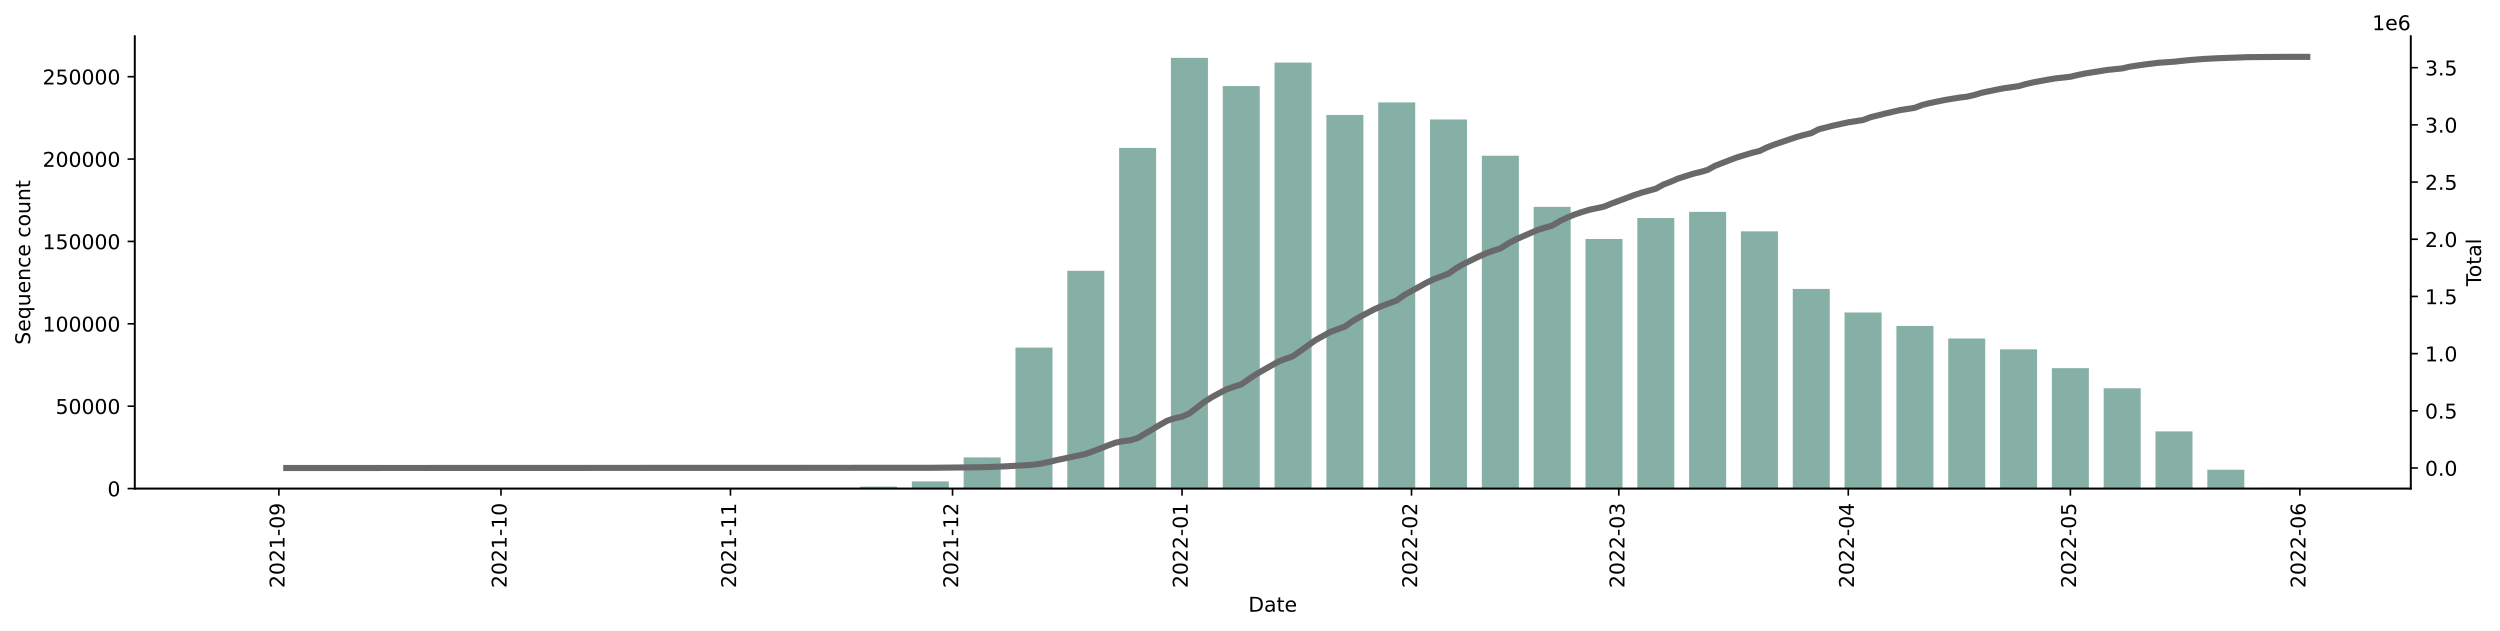
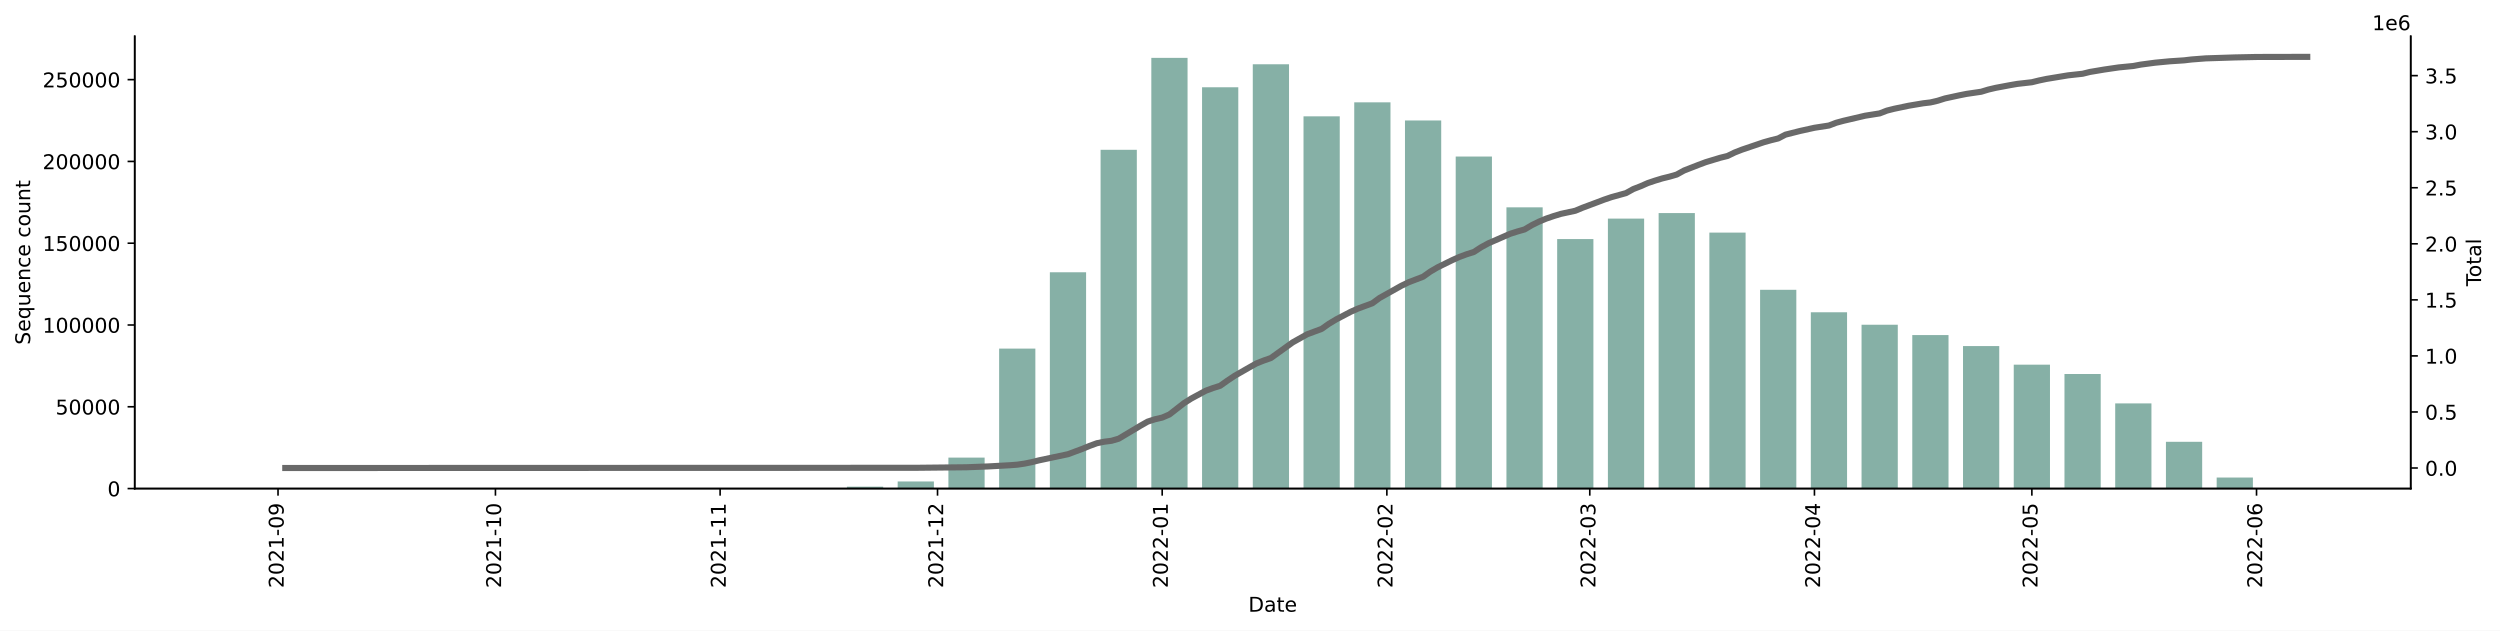
<svg xmlns="http://www.w3.org/2000/svg" xmlns:xlink="http://www.w3.org/1999/xlink" width="1225.834pt" height="309.219pt" viewBox="0 0 1225.834 309.219" version="1.1">
  <defs>
    <style type="text/css">*{stroke-linejoin: round; stroke-linecap: butt}</style>
  </defs>
  <g id="figure_1">
    <g id="patch_1">
      <path d="M 0 309.219  L 1225.834 309.219  L 1225.834 0  L 0 0  z " style="fill: #ffffff" />
    </g>
    <g id="axes_1">
      <g id="patch_2">
        <path d="M 66.053 239.558  L 1182.053 239.558  L 1182.053 17.798  L 66.053 17.798  z " style="fill: #ffffff" />
      </g>
      <g id="patch_3">
-         <path d="M 116.78 239.558  L 134.93 239.558  L 134.93 239.558  L 116.78 239.558  z " clip-path="url(#p7079b153dc)" style="fill: #86b0a6" />
+         <path d="M 116.78 239.558  L 134.548 239.558  L 134.548 239.558  L 116.78 239.558  z " clip-path="url(#p2ac6e74ba6)" style="fill: #86b0a6" />
      </g>
      <g id="patch_4">
-         <path d="M 142.189 239.558  L 160.339 239.558  L 160.339 239.555  L 142.189 239.555  z " clip-path="url(#p7079b153dc)" style="fill: #86b0a6" />
+         <path d="M 141.655 239.558  L 159.423 239.558  L 159.423 239.555  L 141.655 239.555  z " clip-path="url(#p2ac6e74ba6)" style="fill: #86b0a6" />
      </g>
      <g id="patch_5">
-         <path d="M 167.598 239.558  L 185.748 239.558  L 185.748 239.554  L 167.598 239.554  z " clip-path="url(#p7079b153dc)" style="fill: #86b0a6" />
+         <path d="M 166.53 239.558  L 184.298 239.558  L 184.298 239.554  L 166.53 239.554  z " clip-path="url(#p2ac6e74ba6)" style="fill: #86b0a6" />
      </g>
      <g id="patch_6">
-         <path d="M 193.007 239.558  L 211.157 239.558  L 211.157 239.557  L 193.007 239.557  z " clip-path="url(#p7079b153dc)" style="fill: #86b0a6" />
+         <path d="M 191.405 239.558  L 209.173 239.558  L 209.173 239.557  L 191.405 239.557  z " clip-path="url(#p2ac6e74ba6)" style="fill: #86b0a6" />
      </g>
      <g id="patch_7">
-         <path d="M 218.416 239.558  L 236.566 239.558  L 236.566 239.533  L 218.416 239.533  z " clip-path="url(#p7079b153dc)" style="fill: #86b0a6" />
+         <path d="M 216.28 239.558  L 234.048 239.558  L 234.048 239.534  L 216.28 239.534  z " clip-path="url(#p2ac6e74ba6)" style="fill: #86b0a6" />
      </g>
      <g id="patch_8">
-         <path d="M 243.825 239.558  L 261.975 239.558  L 261.975 239.551  L 243.825 239.551  z " clip-path="url(#p7079b153dc)" style="fill: #86b0a6" />
+         <path d="M 241.155 239.558  L 258.923 239.558  L 258.923 239.551  L 241.155 239.551  z " clip-path="url(#p2ac6e74ba6)" style="fill: #86b0a6" />
      </g>
      <g id="patch_9">
-         <path d="M 269.234 239.558  L 287.384 239.558  L 287.384 239.549  L 269.234 239.549  z " clip-path="url(#p7079b153dc)" style="fill: #86b0a6" />
+         <path d="M 266.031 239.558  L 283.798 239.558  L 283.798 239.548  L 266.031 239.548  z " clip-path="url(#p2ac6e74ba6)" style="fill: #86b0a6" />
      </g>
      <g id="patch_10">
-         <path d="M 294.643 239.558  L 312.793 239.558  L 312.793 239.551  L 294.643 239.551  z " clip-path="url(#p7079b153dc)" style="fill: #86b0a6" />
+         <path d="M 290.906 239.558  L 308.673 239.558  L 308.673 239.551  L 290.906 239.551  z " clip-path="url(#p2ac6e74ba6)" style="fill: #86b0a6" />
      </g>
      <g id="patch_11">
-         <path d="M 320.052 239.558  L 338.202 239.558  L 338.202 239.547  L 320.052 239.547  z " clip-path="url(#p7079b153dc)" style="fill: #86b0a6" />
+         <path d="M 315.781 239.558  L 333.548 239.558  L 333.548 239.547  L 315.781 239.547  z " clip-path="url(#p2ac6e74ba6)" style="fill: #86b0a6" />
      </g>
      <g id="patch_12">
-         <path d="M 345.461 239.558  L 363.611 239.558  L 363.611 239.548  L 345.461 239.548  z " clip-path="url(#p7079b153dc)" style="fill: #86b0a6" />
+         <path d="M 340.656 239.558  L 358.423 239.558  L 358.423 239.548  L 340.656 239.548  z " clip-path="url(#p2ac6e74ba6)" style="fill: #86b0a6" />
      </g>
      <g id="patch_13">
-         <path d="M 370.87 239.558  L 389.02 239.558  L 389.02 239.525  L 370.87 239.525  z " clip-path="url(#p7079b153dc)" style="fill: #86b0a6" />
+         <path d="M 365.531 239.558  L 383.298 239.558  L 383.298 239.525  L 365.531 239.525  z " clip-path="url(#p2ac6e74ba6)" style="fill: #86b0a6" />
      </g>
      <g id="patch_14">
-         <path d="M 396.28 239.558  L 414.429 239.558  L 414.429 239.331  L 396.28 239.331  z " clip-path="url(#p7079b153dc)" style="fill: #86b0a6" />
+         <path d="M 390.406 239.558  L 408.173 239.558  L 408.173 239.332  L 390.406 239.332  z " clip-path="url(#p2ac6e74ba6)" style="fill: #86b0a6" />
      </g>
      <g id="patch_15">
-         <path d="M 421.689 239.558  L 439.838 239.558  L 439.838 238.637  L 421.689 238.637  z " clip-path="url(#p7079b153dc)" style="fill: #86b0a6" />
+         <path d="M 415.281 239.558  L 433.049 239.558  L 433.049 238.642  L 415.281 238.642  z " clip-path="url(#p2ac6e74ba6)" style="fill: #86b0a6" />
      </g>
      <g id="patch_16">
-         <path d="M 447.098 239.558  L 465.247 239.558  L 465.247 236.04  L 447.098 236.04  z " clip-path="url(#p7079b153dc)" style="fill: #86b0a6" />
+         <path d="M 440.156 239.558  L 457.924 239.558  L 457.924 236.066  L 440.156 236.066  z " clip-path="url(#p2ac6e74ba6)" style="fill: #86b0a6" />
      </g>
      <g id="patch_17">
-         <path d="M 472.507 239.558  L 490.656 239.558  L 490.656 224.284  L 472.507 224.284  z " clip-path="url(#p7079b153dc)" style="fill: #86b0a6" />
+         <path d="M 465.031 239.558  L 482.799 239.558  L 482.799 224.392  L 465.031 224.392  z " clip-path="url(#p2ac6e74ba6)" style="fill: #86b0a6" />
      </g>
      <g id="patch_18">
-         <path d="M 497.916 239.558  L 516.065 239.558  L 516.065 170.456  L 497.916 170.456  z " clip-path="url(#p7079b153dc)" style="fill: #86b0a6" />
+         <path d="M 489.906 239.558  L 507.674 239.558  L 507.674 170.932  L 489.906 170.932  z " clip-path="url(#p2ac6e74ba6)" style="fill: #86b0a6" />
      </g>
      <g id="patch_19">
-         <path d="M 523.325 239.558  L 541.474 239.558  L 541.474 132.799  L 523.325 132.799  z " clip-path="url(#p7079b153dc)" style="fill: #86b0a6" />
+         <path d="M 514.781 239.558  L 532.549 239.558  L 532.549 133.512  L 514.781 133.512  z " clip-path="url(#p2ac6e74ba6)" style="fill: #86b0a6" />
      </g>
      <g id="patch_20">
-         <path d="M 548.734 239.558  L 566.883 239.558  L 566.883 72.549  L 548.734 72.549  z " clip-path="url(#p7079b153dc)" style="fill: #86b0a6" />
+         <path d="M 539.656 239.558  L 557.424 239.558  L 557.424 73.451  L 539.656 73.451  z " clip-path="url(#p2ac6e74ba6)" style="fill: #86b0a6" />
      </g>
      <g id="patch_21">
-         <path d="M 574.143 239.558  L 592.292 239.558  L 592.292 28.358  L 574.143 28.358  z " clip-path="url(#p7079b153dc)" style="fill: #86b0a6" />
+         <path d="M 564.531 239.558  L 582.299 239.558  L 582.299 28.358  L 564.531 28.358  z " clip-path="url(#p2ac6e74ba6)" style="fill: #86b0a6" />
      </g>
      <g id="patch_22">
-         <path d="M 599.552 239.558  L 617.701 239.558  L 617.701 42.185  L 599.552 42.185  z " clip-path="url(#p7079b153dc)" style="fill: #86b0a6" />
+         <path d="M 589.406 239.558  L 607.174 239.558  L 607.174 42.782  L 589.406 42.782  z " clip-path="url(#p2ac6e74ba6)" style="fill: #86b0a6" />
      </g>
      <g id="patch_23">
-         <path d="M 624.961 239.558  L 643.11 239.558  L 643.11 30.688  L 624.961 30.688  z " clip-path="url(#p7079b153dc)" style="fill: #86b0a6" />
+         <path d="M 614.281 239.558  L 632.049 239.558  L 632.049 31.517  L 614.281 31.517  z " clip-path="url(#p2ac6e74ba6)" style="fill: #86b0a6" />
      </g>
      <g id="patch_24">
-         <path d="M 650.37 239.558  L 668.519 239.558  L 668.519 56.351  L 650.37 56.351  z " clip-path="url(#p7079b153dc)" style="fill: #86b0a6" />
+         <path d="M 639.156 239.558  L 656.924 239.558  L 656.924 57.044  L 639.156 57.044  z " clip-path="url(#p2ac6e74ba6)" style="fill: #86b0a6" />
      </g>
      <g id="patch_25">
-         <path d="M 675.779 239.558  L 693.928 239.558  L 693.928 50.208  L 675.779 50.208  z " clip-path="url(#p7079b153dc)" style="fill: #86b0a6" />
+         <path d="M 664.031 239.558  L 681.799 239.558  L 681.799 50.18  L 664.031 50.18  z " clip-path="url(#p2ac6e74ba6)" style="fill: #86b0a6" />
      </g>
      <g id="patch_26">
-         <path d="M 701.188 239.558  L 719.337 239.558  L 719.337 58.582  L 701.188 58.582  z " clip-path="url(#p7079b153dc)" style="fill: #86b0a6" />
+         <path d="M 688.906 239.558  L 706.674 239.558  L 706.674 59.066  L 688.906 59.066  z " clip-path="url(#p2ac6e74ba6)" style="fill: #86b0a6" />
      </g>
      <g id="patch_27">
-         <path d="M 726.597 239.558  L 744.746 239.558  L 744.746 76.377  L 726.597 76.377  z " clip-path="url(#p7079b153dc)" style="fill: #86b0a6" />
+         <path d="M 713.781 239.558  L 731.549 239.558  L 731.549 76.745  L 713.781 76.745  z " clip-path="url(#p2ac6e74ba6)" style="fill: #86b0a6" />
      </g>
      <g id="patch_28">
-         <path d="M 752.006 239.558  L 770.155 239.558  L 770.155 101.431  L 752.006 101.431  z " clip-path="url(#p7079b153dc)" style="fill: #86b0a6" />
+         <path d="M 738.656 239.558  L 756.424 239.558  L 756.424 101.653  L 738.656 101.653  z " clip-path="url(#p2ac6e74ba6)" style="fill: #86b0a6" />
      </g>
      <g id="patch_29">
-         <path d="M 777.415 239.558  L 795.564 239.558  L 795.564 117.185  L 777.415 117.185  z " clip-path="url(#p7079b153dc)" style="fill: #86b0a6" />
+         <path d="M 763.531 239.558  L 781.299 239.558  L 781.299 117.228  L 763.531 117.228  z " clip-path="url(#p2ac6e74ba6)" style="fill: #86b0a6" />
      </g>
      <g id="patch_30">
-         <path d="M 802.824 239.558  L 820.973 239.558  L 820.973 106.886  L 802.824 106.886  z " clip-path="url(#p7079b153dc)" style="fill: #86b0a6" />
+         <path d="M 788.406 239.558  L 806.174 239.558  L 806.174 107.188  L 788.406 107.188  z " clip-path="url(#p2ac6e74ba6)" style="fill: #86b0a6" />
      </g>
      <g id="patch_31">
-         <path d="M 828.233 239.558  L 846.382 239.558  L 846.382 103.889  L 828.233 103.889  z " clip-path="url(#p7079b153dc)" style="fill: #86b0a6" />
+         <path d="M 813.281 239.558  L 831.049 239.558  L 831.049 104.474  L 813.281 104.474  z " clip-path="url(#p2ac6e74ba6)" style="fill: #86b0a6" />
      </g>
      <g id="patch_32">
-         <path d="M 853.642 239.558  L 871.791 239.558  L 871.791 113.429  L 853.642 113.429  z " clip-path="url(#p7079b153dc)" style="fill: #86b0a6" />
+         <path d="M 838.156 239.558  L 855.924 239.558  L 855.924 114.046  L 838.156 114.046  z " clip-path="url(#p2ac6e74ba6)" style="fill: #86b0a6" />
      </g>
      <g id="patch_33">
-         <path d="M 879.051 239.558  L 897.2 239.558  L 897.2 141.681  L 879.051 141.681  z " clip-path="url(#p7079b153dc)" style="fill: #86b0a6" />
+         <path d="M 863.031 239.558  L 880.799 239.558  L 880.799 142.09  L 863.031 142.09  z " clip-path="url(#p2ac6e74ba6)" style="fill: #86b0a6" />
      </g>
      <g id="patch_34">
-         <path d="M 904.46 239.558  L 922.609 239.558  L 922.609 153.207  L 904.46 153.207  z " clip-path="url(#p7079b153dc)" style="fill: #86b0a6" />
+         <path d="M 887.906 239.558  L 905.674 239.558  L 905.674 153.121  L 887.906 153.121  z " clip-path="url(#p2ac6e74ba6)" style="fill: #86b0a6" />
      </g>
      <g id="patch_35">
-         <path d="M 929.869 239.558  L 948.018 239.558  L 948.018 159.823  L 929.869 159.823  z " clip-path="url(#p7079b153dc)" style="fill: #86b0a6" />
+         <path d="M 912.781 239.558  L 930.549 239.558  L 930.549 159.229  L 912.781 159.229  z " clip-path="url(#p2ac6e74ba6)" style="fill: #86b0a6" />
      </g>
      <g id="patch_36">
-         <path d="M 955.278 239.558  L 973.427 239.558  L 973.427 165.971  L 955.278 165.971  z " clip-path="url(#p7079b153dc)" style="fill: #86b0a6" />
+         <path d="M 937.656 239.558  L 955.424 239.558  L 955.424 164.302  L 937.656 164.302  z " clip-path="url(#p2ac6e74ba6)" style="fill: #86b0a6" />
      </g>
      <g id="patch_37">
-         <path d="M 980.687 239.558  L 998.836 239.558  L 998.836 171.296  L 980.687 171.296  z " clip-path="url(#p7079b153dc)" style="fill: #86b0a6" />
+         <path d="M 962.531 239.558  L 980.299 239.558  L 980.299 169.698  L 962.531 169.698  z " clip-path="url(#p2ac6e74ba6)" style="fill: #86b0a6" />
      </g>
      <g id="patch_38">
-         <path d="M 1006.096 239.558  L 1024.245 239.558  L 1024.245 180.501  L 1006.096 180.501  z " clip-path="url(#p7079b153dc)" style="fill: #86b0a6" />
+         <path d="M 987.406 239.558  L 1005.174 239.558  L 1005.174 178.805  L 987.406 178.805  z " clip-path="url(#p2ac6e74ba6)" style="fill: #86b0a6" />
      </g>
      <g id="patch_39">
-         <path d="M 1031.505 239.558  L 1049.654 239.558  L 1049.654 190.383  L 1031.505 190.383  z " clip-path="url(#p7079b153dc)" style="fill: #86b0a6" />
+         <path d="M 1012.281 239.558  L 1030.049 239.558  L 1030.049 183.393  L 1012.281 183.393  z " clip-path="url(#p2ac6e74ba6)" style="fill: #86b0a6" />
      </g>
      <g id="patch_40">
-         <path d="M 1056.914 239.558  L 1075.063 239.558  L 1075.063 211.538  L 1056.914 211.538  z " clip-path="url(#p7079b153dc)" style="fill: #86b0a6" />
+         <path d="M 1037.156 239.558  L 1054.924 239.558  L 1054.924 197.792  L 1037.156 197.792  z " clip-path="url(#p2ac6e74ba6)" style="fill: #86b0a6" />
      </g>
      <g id="patch_41">
-         <path d="M 1082.323 239.558  L 1100.472 239.558  L 1100.472 230.316  L 1082.323 230.316  z " clip-path="url(#p7079b153dc)" style="fill: #86b0a6" />
+         <path d="M 1062.031 239.558  L 1079.799 239.558  L 1079.799 216.631  L 1062.031 216.631  z " clip-path="url(#p2ac6e74ba6)" style="fill: #86b0a6" />
      </g>
      <g id="patch_42">
-         <path d="M 1107.732 239.558  L 1125.881 239.558  L 1125.881 239.204  L 1107.732 239.204  z " clip-path="url(#p7079b153dc)" style="fill: #86b0a6" />
+         <path d="M 1086.906 239.558  L 1104.674 239.558  L 1104.674 234.14  L 1086.906 234.14  z " clip-path="url(#p2ac6e74ba6)" style="fill: #86b0a6" />
+       </g>
+       <g id="patch_43">
+         <path d="M 1111.781 239.558  L 1129.549 239.558  L 1129.549 239.467  L 1111.781 239.467  z " clip-path="url(#p2ac6e74ba6)" style="fill: #86b0a6" />
      </g>
      <g id="matplotlib.axis_1">
        <g id="xtick_1">
          <g id="line2d_1">
            <defs>
-               <path id="mc0d96ca558" d="M 0 0  L 0 3.5  " style="stroke: #000000; stroke-width: 0.8" />
+               <path id="m91b58d77e1" d="M 0 0  L 0 3.5  " style="stroke: #000000; stroke-width: 0.8" />
            </defs>
            <g>
-               <use xlink:href="#mc0d96ca558" x="136.745" y="239.558" style="stroke: #000000; stroke-width: 0.8" />
+               <use xlink:href="#m91b58d77e1" x="136.325" y="239.558" style="stroke: #000000; stroke-width: 0.8" />
            </g>
          </g>
          <g id="text_1">
-             <g transform="translate(139.504 288.3413)rotate(-90)scale(0.1 -0.1)">
+             <g transform="translate(139.0844 288.3413)rotate(-90)scale(0.1 -0.1)">
              <defs>
                <path id="DejaVuSans-32" d="M 1228 531  L 3431 531  L 3431 0  L 469 0  L 469 531  Q 828 903 1448 1529  Q 2069 2156 2228 2338  Q 2531 2678 2651 2914  Q 2772 3150 2772 3378  Q 2772 3750 2511 3984  Q 2250 4219 1831 4219  Q 1534 4219 1204 4116  Q 875 4013 500 3803  L 500 4441  Q 881 4594 1212 4672  Q 1544 4750 1819 4750  Q 2544 4750 2975 4387  Q 3406 4025 3406 3419  Q 3406 3131 3298 2873  Q 3191 2616 2906 2266  Q 2828 2175 2409 1742  Q 1991 1309 1228 531  z " transform="scale(0.015625)" />
                <path id="DejaVuSans-30" d="M 2034 4250  Q 1547 4250 1301 3770  Q 1056 3291 1056 2328  Q 1056 1369 1301 889  Q 1547 409 2034 409  Q 2525 409 2770 889  Q 3016 1369 3016 2328  Q 3016 3291 2770 3770  Q 2525 4250 2034 4250  z M 2034 4750  Q 2819 4750 3233 4129  Q 3647 3509 3647 2328  Q 3647 1150 3233 529  Q 2819 -91 2034 -91  Q 1250 -91 836 529  Q 422 1150 422 2328  Q 422 3509 836 4129  Q 1250 4750 2034 4750  z " transform="scale(0.015625)" />
                <path id="DejaVuSans-31" d="M 794 531  L 1825 531  L 1825 4091  L 703 3866  L 703 4441  L 1819 4666  L 2450 4666  L 2450 531  L 3481 531  L 3481 0  L 794 0  L 794 531  z " transform="scale(0.015625)" />
                <path id="DejaVuSans-2d" d="M 313 2009  L 1997 2009  L 1997 1497  L 313 1497  L 313 2009  z " transform="scale(0.015625)" />
                <path id="DejaVuSans-39" d="M 703 97  L 703 672  Q 941 559 1184 500  Q 1428 441 1663 441  Q 2288 441 2617 861  Q 2947 1281 2994 2138  Q 2813 1869 2534 1725  Q 2256 1581 1919 1581  Q 1219 1581 811 2004  Q 403 2428 403 3163  Q 403 3881 828 4315  Q 1253 4750 1959 4750  Q 2769 4750 3195 4129  Q 3622 3509 3622 2328  Q 3622 1225 3098 567  Q 2575 -91 1691 -91  Q 1453 -91 1209 -44  Q 966 3 703 97  z M 1959 2075  Q 2384 2075 2632 2365  Q 2881 2656 2881 3163  Q 2881 3666 2632 3958  Q 2384 4250 1959 4250  Q 1534 4250 1286 3958  Q 1038 3666 1038 3163  Q 1038 2656 1286 2365  Q 1534 2075 1959 2075  z " transform="scale(0.015625)" />
              </defs>
              <use xlink:href="#DejaVuSans-32" />
              <use xlink:href="#DejaVuSans-30" x="63.623" />
              <use xlink:href="#DejaVuSans-32" x="127.246" />
              <use xlink:href="#DejaVuSans-31" x="190.869" />
              <use xlink:href="#DejaVuSans-2d" x="254.492" />
              <use xlink:href="#DejaVuSans-30" x="290.576" />
              <use xlink:href="#DejaVuSans-39" x="354.199" />
            </g>
          </g>
        </g>
        <g id="xtick_2">
          <g id="line2d_2">
            <g>
-               <use xlink:href="#mc0d96ca558" x="245.64" y="239.558" style="stroke: #000000; stroke-width: 0.8" />
+               <use xlink:href="#m91b58d77e1" x="242.932" y="239.558" style="stroke: #000000; stroke-width: 0.8" />
            </g>
          </g>
          <g id="text_2">
-             <g transform="translate(248.3998 288.3413)rotate(-90)scale(0.1 -0.1)">
+             <g transform="translate(245.6917 288.3413)rotate(-90)scale(0.1 -0.1)">
              <use xlink:href="#DejaVuSans-32" />
              <use xlink:href="#DejaVuSans-30" x="63.623" />
              <use xlink:href="#DejaVuSans-32" x="127.246" />
              <use xlink:href="#DejaVuSans-31" x="190.869" />
              <use xlink:href="#DejaVuSans-2d" x="254.492" />
              <use xlink:href="#DejaVuSans-31" x="290.576" />
              <use xlink:href="#DejaVuSans-30" x="354.199" />
            </g>
          </g>
        </g>
        <g id="xtick_3">
          <g id="line2d_3">
            <g>
-               <use xlink:href="#mc0d96ca558" x="358.166" y="239.558" style="stroke: #000000; stroke-width: 0.8" />
+               <use xlink:href="#m91b58d77e1" x="353.093" y="239.558" style="stroke: #000000; stroke-width: 0.8" />
            </g>
          </g>
          <g id="text_3">
-             <g transform="translate(360.9254 288.3413)rotate(-90)scale(0.1 -0.1)">
+             <g transform="translate(355.8525 288.3413)rotate(-90)scale(0.1 -0.1)">
              <use xlink:href="#DejaVuSans-32" />
              <use xlink:href="#DejaVuSans-30" x="63.623" />
              <use xlink:href="#DejaVuSans-32" x="127.246" />
              <use xlink:href="#DejaVuSans-31" x="190.869" />
              <use xlink:href="#DejaVuSans-2d" x="254.492" />
              <use xlink:href="#DejaVuSans-31" x="290.576" />
              <use xlink:href="#DejaVuSans-31" x="354.199" />
            </g>
          </g>
        </g>
        <g id="xtick_4">
          <g id="line2d_4">
            <g>
-               <use xlink:href="#mc0d96ca558" x="467.062" y="239.558" style="stroke: #000000; stroke-width: 0.8" />
+               <use xlink:href="#m91b58d77e1" x="459.7" y="239.558" style="stroke: #000000; stroke-width: 0.8" />
            </g>
          </g>
          <g id="text_4">
-             <g transform="translate(469.8211 288.3413)rotate(-90)scale(0.1 -0.1)">
+             <g transform="translate(462.4597 288.3413)rotate(-90)scale(0.1 -0.1)">
              <use xlink:href="#DejaVuSans-32" />
              <use xlink:href="#DejaVuSans-30" x="63.623" />
              <use xlink:href="#DejaVuSans-32" x="127.246" />
              <use xlink:href="#DejaVuSans-31" x="190.869" />
              <use xlink:href="#DejaVuSans-2d" x="254.492" />
              <use xlink:href="#DejaVuSans-31" x="290.576" />
              <use xlink:href="#DejaVuSans-32" x="354.199" />
            </g>
          </g>
        </g>
        <g id="xtick_5">
          <g id="line2d_5">
            <g>
-               <use xlink:href="#mc0d96ca558" x="579.587" y="239.558" style="stroke: #000000; stroke-width: 0.8" />
+               <use xlink:href="#m91b58d77e1" x="569.861" y="239.558" style="stroke: #000000; stroke-width: 0.8" />
            </g>
          </g>
          <g id="text_5">
-             <g transform="translate(582.3467 288.3413)rotate(-90)scale(0.1 -0.1)">
+             <g transform="translate(572.6205 288.3413)rotate(-90)scale(0.1 -0.1)">
              <use xlink:href="#DejaVuSans-32" />
              <use xlink:href="#DejaVuSans-30" x="63.623" />
              <use xlink:href="#DejaVuSans-32" x="127.246" />
              <use xlink:href="#DejaVuSans-32" x="190.869" />
              <use xlink:href="#DejaVuSans-2d" x="254.492" />
              <use xlink:href="#DejaVuSans-30" x="290.576" />
              <use xlink:href="#DejaVuSans-31" x="354.199" />
            </g>
          </g>
        </g>
        <g id="xtick_6">
          <g id="line2d_6">
            <g>
-               <use xlink:href="#mc0d96ca558" x="692.113" y="239.558" style="stroke: #000000; stroke-width: 0.8" />
+               <use xlink:href="#m91b58d77e1" x="680.022" y="239.558" style="stroke: #000000; stroke-width: 0.8" />
            </g>
          </g>
          <g id="text_6">
-             <g transform="translate(694.8723 288.3413)rotate(-90)scale(0.1 -0.1)">
+             <g transform="translate(682.7813 288.3413)rotate(-90)scale(0.1 -0.1)">
              <use xlink:href="#DejaVuSans-32" />
              <use xlink:href="#DejaVuSans-30" x="63.623" />
              <use xlink:href="#DejaVuSans-32" x="127.246" />
              <use xlink:href="#DejaVuSans-32" x="190.869" />
              <use xlink:href="#DejaVuSans-2d" x="254.492" />
              <use xlink:href="#DejaVuSans-30" x="290.576" />
              <use xlink:href="#DejaVuSans-32" x="354.199" />
            </g>
          </g>
        </g>
        <g id="xtick_7">
          <g id="line2d_7">
            <g>
-               <use xlink:href="#mc0d96ca558" x="793.749" y="239.558" style="stroke: #000000; stroke-width: 0.8" />
+               <use xlink:href="#m91b58d77e1" x="779.522" y="239.558" style="stroke: #000000; stroke-width: 0.8" />
            </g>
          </g>
          <g id="text_7">
-             <g transform="translate(796.5084 288.3413)rotate(-90)scale(0.1 -0.1)">
+             <g transform="translate(782.2814 288.3413)rotate(-90)scale(0.1 -0.1)">
              <defs>
                <path id="DejaVuSans-33" d="M 2597 2516  Q 3050 2419 3304 2112  Q 3559 1806 3559 1356  Q 3559 666 3084 287  Q 2609 -91 1734 -91  Q 1441 -91 1130 -33  Q 819 25 488 141  L 488 750  Q 750 597 1062 519  Q 1375 441 1716 441  Q 2309 441 2620 675  Q 2931 909 2931 1356  Q 2931 1769 2642 2001  Q 2353 2234 1838 2234  L 1294 2234  L 1294 2753  L 1863 2753  Q 2328 2753 2575 2939  Q 2822 3125 2822 3475  Q 2822 3834 2567 4026  Q 2313 4219 1838 4219  Q 1578 4219 1281 4162  Q 984 4106 628 3988  L 628 4550  Q 988 4650 1302 4700  Q 1616 4750 1894 4750  Q 2613 4750 3031 4423  Q 3450 4097 3450 3541  Q 3450 3153 3228 2886  Q 3006 2619 2597 2516  z " transform="scale(0.015625)" />
              </defs>
              <use xlink:href="#DejaVuSans-32" />
              <use xlink:href="#DejaVuSans-30" x="63.623" />
              <use xlink:href="#DejaVuSans-32" x="127.246" />
              <use xlink:href="#DejaVuSans-32" x="190.869" />
              <use xlink:href="#DejaVuSans-2d" x="254.492" />
              <use xlink:href="#DejaVuSans-30" x="290.576" />
              <use xlink:href="#DejaVuSans-33" x="354.199" />
            </g>
          </g>
        </g>
        <g id="xtick_8">
          <g id="line2d_8">
            <g>
-               <use xlink:href="#mc0d96ca558" x="906.275" y="239.558" style="stroke: #000000; stroke-width: 0.8" />
+               <use xlink:href="#m91b58d77e1" x="889.683" y="239.558" style="stroke: #000000; stroke-width: 0.8" />
            </g>
          </g>
          <g id="text_8">
-             <g transform="translate(909.034 288.3413)rotate(-90)scale(0.1 -0.1)">
+             <g transform="translate(892.4422 288.3413)rotate(-90)scale(0.1 -0.1)">
              <defs>
                <path id="DejaVuSans-34" d="M 2419 4116  L 825 1625  L 2419 1625  L 2419 4116  z M 2253 4666  L 3047 4666  L 3047 1625  L 3713 1625  L 3713 1100  L 3047 1100  L 3047 0  L 2419 0  L 2419 1100  L 313 1100  L 313 1709  L 2253 4666  z " transform="scale(0.015625)" />
              </defs>
              <use xlink:href="#DejaVuSans-32" />
              <use xlink:href="#DejaVuSans-30" x="63.623" />
              <use xlink:href="#DejaVuSans-32" x="127.246" />
              <use xlink:href="#DejaVuSans-32" x="190.869" />
              <use xlink:href="#DejaVuSans-2d" x="254.492" />
              <use xlink:href="#DejaVuSans-30" x="290.576" />
              <use xlink:href="#DejaVuSans-34" x="354.199" />
            </g>
          </g>
        </g>
        <g id="xtick_9">
          <g id="line2d_9">
            <g>
-               <use xlink:href="#mc0d96ca558" x="1015.17" y="239.558" style="stroke: #000000; stroke-width: 0.8" />
+               <use xlink:href="#m91b58d77e1" x="996.29" y="239.558" style="stroke: #000000; stroke-width: 0.8" />
            </g>
          </g>
          <g id="text_9">
-             <g transform="translate(1017.93 288.3413)rotate(-90)scale(0.1 -0.1)">
+             <g transform="translate(999.0494 288.3413)rotate(-90)scale(0.1 -0.1)">
              <defs>
                <path id="DejaVuSans-35" d="M 691 4666  L 3169 4666  L 3169 4134  L 1269 4134  L 1269 2991  Q 1406 3038 1543 3061  Q 1681 3084 1819 3084  Q 2600 3084 3056 2656  Q 3513 2228 3513 1497  Q 3513 744 3044 326  Q 2575 -91 1722 -91  Q 1428 -91 1123 -41  Q 819 9 494 109  L 494 744  Q 775 591 1075 516  Q 1375 441 1709 441  Q 2250 441 2565 725  Q 2881 1009 2881 1497  Q 2881 1984 2565 2268  Q 2250 2553 1709 2553  Q 1456 2553 1204 2497  Q 953 2441 691 2322  L 691 4666  z " transform="scale(0.015625)" />
              </defs>
              <use xlink:href="#DejaVuSans-32" />
              <use xlink:href="#DejaVuSans-30" x="63.623" />
              <use xlink:href="#DejaVuSans-32" x="127.246" />
              <use xlink:href="#DejaVuSans-32" x="190.869" />
              <use xlink:href="#DejaVuSans-2d" x="254.492" />
              <use xlink:href="#DejaVuSans-30" x="290.576" />
              <use xlink:href="#DejaVuSans-35" x="354.199" />
            </g>
          </g>
        </g>
        <g id="xtick_10">
          <g id="line2d_10">
            <g>
-               <use xlink:href="#mc0d96ca558" x="1127.696" y="239.558" style="stroke: #000000; stroke-width: 0.8" />
+               <use xlink:href="#m91b58d77e1" x="1106.451" y="239.558" style="stroke: #000000; stroke-width: 0.8" />
            </g>
          </g>
          <g id="text_10">
-             <g transform="translate(1130.455 288.3413)rotate(-90)scale(0.1 -0.1)">
+             <g transform="translate(1109.21 288.3413)rotate(-90)scale(0.1 -0.1)">
              <defs>
                <path id="DejaVuSans-36" d="M 2113 2584  Q 1688 2584 1439 2293  Q 1191 2003 1191 1497  Q 1191 994 1439 701  Q 1688 409 2113 409  Q 2538 409 2786 701  Q 3034 994 3034 1497  Q 3034 2003 2786 2293  Q 2538 2584 2113 2584  z M 3366 4563  L 3366 3988  Q 3128 4100 2886 4159  Q 2644 4219 2406 4219  Q 1781 4219 1451 3797  Q 1122 3375 1075 2522  Q 1259 2794 1537 2939  Q 1816 3084 2150 3084  Q 2853 3084 3261 2657  Q 3669 2231 3669 1497  Q 3669 778 3244 343  Q 2819 -91 2113 -91  Q 1303 -91 875 529  Q 447 1150 447 2328  Q 447 3434 972 4092  Q 1497 4750 2381 4750  Q 2619 4750 2861 4703  Q 3103 4656 3366 4563  z " transform="scale(0.015625)" />
              </defs>
              <use xlink:href="#DejaVuSans-32" />
              <use xlink:href="#DejaVuSans-30" x="63.623" />
              <use xlink:href="#DejaVuSans-32" x="127.246" />
              <use xlink:href="#DejaVuSans-32" x="190.869" />
              <use xlink:href="#DejaVuSans-2d" x="254.492" />
              <use xlink:href="#DejaVuSans-30" x="290.576" />
              <use xlink:href="#DejaVuSans-36" x="354.199" />
            </g>
          </g>
        </g>
        <g id="text_11">
          <g transform="translate(612.1023 299.9397)scale(0.1 -0.1)">
            <defs>
              <path id="DejaVuSans-44" d="M 1259 4147  L 1259 519  L 2022 519  Q 2988 519 3436 956  Q 3884 1394 3884 2338  Q 3884 3275 3436 3711  Q 2988 4147 2022 4147  L 1259 4147  z M 628 4666  L 1925 4666  Q 3281 4666 3915 4102  Q 4550 3538 4550 2338  Q 4550 1131 3912 565  Q 3275 0 1925 0  L 628 0  L 628 4666  z " transform="scale(0.015625)" />
              <path id="DejaVuSans-61" d="M 2194 1759  Q 1497 1759 1228 1600  Q 959 1441 959 1056  Q 959 750 1161 570  Q 1363 391 1709 391  Q 2188 391 2477 730  Q 2766 1069 2766 1631  L 2766 1759  L 2194 1759  z M 3341 1997  L 3341 0  L 2766 0  L 2766 531  Q 2569 213 2275 61  Q 1981 -91 1556 -91  Q 1019 -91 701 211  Q 384 513 384 1019  Q 384 1609 779 1909  Q 1175 2209 1959 2209  L 2766 2209  L 2766 2266  Q 2766 2663 2505 2880  Q 2244 3097 1772 3097  Q 1472 3097 1187 3025  Q 903 2953 641 2809  L 641 3341  Q 956 3463 1253 3523  Q 1550 3584 1831 3584  Q 2591 3584 2966 3190  Q 3341 2797 3341 1997  z " transform="scale(0.015625)" />
              <path id="DejaVuSans-74" d="M 1172 4494  L 1172 3500  L 2356 3500  L 2356 3053  L 1172 3053  L 1172 1153  Q 1172 725 1289 603  Q 1406 481 1766 481  L 2356 481  L 2356 0  L 1766 0  Q 1100 0 847 248  Q 594 497 594 1153  L 594 3053  L 172 3053  L 172 3500  L 594 3500  L 594 4494  L 1172 4494  z " transform="scale(0.015625)" />
              <path id="DejaVuSans-65" d="M 3597 1894  L 3597 1613  L 953 1613  Q 991 1019 1311 708  Q 1631 397 2203 397  Q 2534 397 2845 478  Q 3156 559 3463 722  L 3463 178  Q 3153 47 2828 -22  Q 2503 -91 2169 -91  Q 1331 -91 842 396  Q 353 884 353 1716  Q 353 2575 817 3079  Q 1281 3584 2069 3584  Q 2775 3584 3186 3129  Q 3597 2675 3597 1894  z M 3022 2063  Q 3016 2534 2758 2815  Q 2500 3097 2075 3097  Q 1594 3097 1305 2825  Q 1016 2553 972 2059  L 3022 2063  z " transform="scale(0.015625)" />
            </defs>
            <use xlink:href="#DejaVuSans-44" />
            <use xlink:href="#DejaVuSans-61" x="77.002" />
            <use xlink:href="#DejaVuSans-74" x="138.281" />
            <use xlink:href="#DejaVuSans-65" x="177.49" />
          </g>
        </g>
      </g>
      <g id="matplotlib.axis_2">
        <g id="ytick_1">
          <g id="line2d_11">
            <defs>
-               <path id="m6375c5af0a" d="M 0 0  L -3.5 0  " style="stroke: #000000; stroke-width: 0.8" />
+               <path id="m826748b9c7" d="M 0 0  L -3.5 0  " style="stroke: #000000; stroke-width: 0.8" />
            </defs>
            <g>
-               <use xlink:href="#m6375c5af0a" x="66.053" y="239.558" style="stroke: #000000; stroke-width: 0.8" />
+               <use xlink:href="#m826748b9c7" x="66.053" y="239.558" style="stroke: #000000; stroke-width: 0.8" />
            </g>
          </g>
          <g id="text_12">
            <g transform="translate(52.69062 243.3577)scale(0.1 -0.1)">
              <use xlink:href="#DejaVuSans-30" />
            </g>
          </g>
        </g>
        <g id="ytick_2">
          <g id="line2d_12">
            <g>
-               <use xlink:href="#m6375c5af0a" x="66.053" y="199.168" style="stroke: #000000; stroke-width: 0.8" />
+               <use xlink:href="#m826748b9c7" x="66.053" y="199.456" style="stroke: #000000; stroke-width: 0.8" />
            </g>
          </g>
          <g id="text_13">
-             <g transform="translate(27.24063 202.9674)scale(0.1 -0.1)">
+             <g transform="translate(27.24063 203.2553)scale(0.1 -0.1)">
              <use xlink:href="#DejaVuSans-35" />
              <use xlink:href="#DejaVuSans-30" x="63.623" />
              <use xlink:href="#DejaVuSans-30" x="127.246" />
              <use xlink:href="#DejaVuSans-30" x="190.869" />
              <use xlink:href="#DejaVuSans-30" x="254.492" />
            </g>
          </g>
        </g>
        <g id="ytick_3">
          <g id="line2d_13">
            <g>
-               <use xlink:href="#m6375c5af0a" x="66.053" y="158.778" style="stroke: #000000; stroke-width: 0.8" />
+               <use xlink:href="#m826748b9c7" x="66.053" y="159.354" style="stroke: #000000; stroke-width: 0.8" />
            </g>
          </g>
          <g id="text_14">
-             <g transform="translate(20.87813 162.5771)scale(0.1 -0.1)">
+             <g transform="translate(20.87813 163.1529)scale(0.1 -0.1)">
              <use xlink:href="#DejaVuSans-31" />
              <use xlink:href="#DejaVuSans-30" x="63.623" />
              <use xlink:href="#DejaVuSans-30" x="127.246" />
              <use xlink:href="#DejaVuSans-30" x="190.869" />
              <use xlink:href="#DejaVuSans-30" x="254.492" />
              <use xlink:href="#DejaVuSans-30" x="318.115" />
            </g>
          </g>
        </g>
        <g id="ytick_4">
          <g id="line2d_14">
            <g>
-               <use xlink:href="#m6375c5af0a" x="66.053" y="118.388" style="stroke: #000000; stroke-width: 0.8" />
+               <use xlink:href="#m826748b9c7" x="66.053" y="119.251" style="stroke: #000000; stroke-width: 0.8" />
            </g>
          </g>
          <g id="text_15">
-             <g transform="translate(20.87813 122.1868)scale(0.1 -0.1)">
+             <g transform="translate(20.87813 123.0505)scale(0.1 -0.1)">
              <use xlink:href="#DejaVuSans-31" />
              <use xlink:href="#DejaVuSans-35" x="63.623" />
              <use xlink:href="#DejaVuSans-30" x="127.246" />
              <use xlink:href="#DejaVuSans-30" x="190.869" />
              <use xlink:href="#DejaVuSans-30" x="254.492" />
              <use xlink:href="#DejaVuSans-30" x="318.115" />
            </g>
          </g>
        </g>
        <g id="ytick_5">
          <g id="line2d_15">
            <g>
-               <use xlink:href="#m6375c5af0a" x="66.053" y="77.997" style="stroke: #000000; stroke-width: 0.8" />
+               <use xlink:href="#m826748b9c7" x="66.053" y="79.149" style="stroke: #000000; stroke-width: 0.8" />
            </g>
          </g>
          <g id="text_16">
-             <g transform="translate(20.87813 81.79651)scale(0.1 -0.1)">
+             <g transform="translate(20.87813 82.94813)scale(0.1 -0.1)">
              <use xlink:href="#DejaVuSans-32" />
              <use xlink:href="#DejaVuSans-30" x="63.623" />
              <use xlink:href="#DejaVuSans-30" x="127.246" />
              <use xlink:href="#DejaVuSans-30" x="190.869" />
              <use xlink:href="#DejaVuSans-30" x="254.492" />
              <use xlink:href="#DejaVuSans-30" x="318.115" />
            </g>
          </g>
        </g>
        <g id="ytick_6">
          <g id="line2d_16">
            <g>
-               <use xlink:href="#m6375c5af0a" x="66.053" y="37.607" style="stroke: #000000; stroke-width: 0.8" />
+               <use xlink:href="#m826748b9c7" x="66.053" y="39.047" style="stroke: #000000; stroke-width: 0.8" />
            </g>
          </g>
          <g id="text_17">
-             <g transform="translate(20.87813 41.40622)scale(0.1 -0.1)">
+             <g transform="translate(20.87813 42.84574)scale(0.1 -0.1)">
              <use xlink:href="#DejaVuSans-32" />
              <use xlink:href="#DejaVuSans-35" x="63.623" />
              <use xlink:href="#DejaVuSans-30" x="127.246" />
              <use xlink:href="#DejaVuSans-30" x="190.869" />
              <use xlink:href="#DejaVuSans-30" x="254.492" />
              <use xlink:href="#DejaVuSans-30" x="318.115" />
            </g>
          </g>
        </g>
        <g id="text_18">
          <g transform="translate(14.79844 169.0386)rotate(-90)scale(0.1 -0.1)">
            <defs>
              <path id="DejaVuSans-53" d="M 3425 4513  L 3425 3897  Q 3066 4069 2747 4153  Q 2428 4238 2131 4238  Q 1616 4238 1336 4038  Q 1056 3838 1056 3469  Q 1056 3159 1242 3001  Q 1428 2844 1947 2747  L 2328 2669  Q 3034 2534 3370 2195  Q 3706 1856 3706 1288  Q 3706 609 3251 259  Q 2797 -91 1919 -91  Q 1588 -91 1214 -16  Q 841 59 441 206  L 441 856  Q 825 641 1194 531  Q 1563 422 1919 422  Q 2459 422 2753 634  Q 3047 847 3047 1241  Q 3047 1584 2836 1778  Q 2625 1972 2144 2069  L 1759 2144  Q 1053 2284 737 2584  Q 422 2884 422 3419  Q 422 4038 858 4394  Q 1294 4750 2059 4750  Q 2388 4750 2728 4690  Q 3069 4631 3425 4513  z " transform="scale(0.015625)" />
              <path id="DejaVuSans-71" d="M 947 1747  Q 947 1113 1208 752  Q 1469 391 1925 391  Q 2381 391 2643 752  Q 2906 1113 2906 1747  Q 2906 2381 2643 2742  Q 2381 3103 1925 3103  Q 1469 3103 1208 2742  Q 947 2381 947 1747  z M 2906 525  Q 2725 213 2448 61  Q 2172 -91 1784 -91  Q 1150 -91 751 415  Q 353 922 353 1747  Q 353 2572 751 3078  Q 1150 3584 1784 3584  Q 2172 3584 2448 3432  Q 2725 3281 2906 2969  L 2906 3500  L 3481 3500  L 3481 -1331  L 2906 -1331  L 2906 525  z " transform="scale(0.015625)" />
              <path id="DejaVuSans-75" d="M 544 1381  L 544 3500  L 1119 3500  L 1119 1403  Q 1119 906 1312 657  Q 1506 409 1894 409  Q 2359 409 2629 706  Q 2900 1003 2900 1516  L 2900 3500  L 3475 3500  L 3475 0  L 2900 0  L 2900 538  Q 2691 219 2414 64  Q 2138 -91 1772 -91  Q 1169 -91 856 284  Q 544 659 544 1381  z M 1991 3584  L 1991 3584  z " transform="scale(0.015625)" />
              <path id="DejaVuSans-6e" d="M 3513 2113  L 3513 0  L 2938 0  L 2938 2094  Q 2938 2591 2744 2837  Q 2550 3084 2163 3084  Q 1697 3084 1428 2787  Q 1159 2491 1159 1978  L 1159 0  L 581 0  L 581 3500  L 1159 3500  L 1159 2956  Q 1366 3272 1645 3428  Q 1925 3584 2291 3584  Q 2894 3584 3203 3211  Q 3513 2838 3513 2113  z " transform="scale(0.015625)" />
              <path id="DejaVuSans-63" d="M 3122 3366  L 3122 2828  Q 2878 2963 2633 3030  Q 2388 3097 2138 3097  Q 1578 3097 1268 2742  Q 959 2388 959 1747  Q 959 1106 1268 751  Q 1578 397 2138 397  Q 2388 397 2633 464  Q 2878 531 3122 666  L 3122 134  Q 2881 22 2623 -34  Q 2366 -91 2075 -91  Q 1284 -91 818 406  Q 353 903 353 1747  Q 353 2603 823 3093  Q 1294 3584 2113 3584  Q 2378 3584 2631 3529  Q 2884 3475 3122 3366  z " transform="scale(0.015625)" />
              <path id="DejaVuSans-20" transform="scale(0.015625)" />
              <path id="DejaVuSans-6f" d="M 1959 3097  Q 1497 3097 1228 2736  Q 959 2375 959 1747  Q 959 1119 1226 758  Q 1494 397 1959 397  Q 2419 397 2687 759  Q 2956 1122 2956 1747  Q 2956 2369 2687 2733  Q 2419 3097 1959 3097  z M 1959 3584  Q 2709 3584 3137 3096  Q 3566 2609 3566 1747  Q 3566 888 3137 398  Q 2709 -91 1959 -91  Q 1206 -91 779 398  Q 353 888 353 1747  Q 353 2609 779 3096  Q 1206 3584 1959 3584  z " transform="scale(0.015625)" />
            </defs>
            <use xlink:href="#DejaVuSans-53" />
            <use xlink:href="#DejaVuSans-65" x="63.477" />
            <use xlink:href="#DejaVuSans-71" x="125" />
            <use xlink:href="#DejaVuSans-75" x="188.477" />
            <use xlink:href="#DejaVuSans-65" x="251.855" />
            <use xlink:href="#DejaVuSans-6e" x="313.379" />
            <use xlink:href="#DejaVuSans-63" x="376.758" />
            <use xlink:href="#DejaVuSans-65" x="431.738" />
            <use xlink:href="#DejaVuSans-20" x="493.262" />
            <use xlink:href="#DejaVuSans-63" x="525.049" />
            <use xlink:href="#DejaVuSans-6f" x="580.029" />
            <use xlink:href="#DejaVuSans-75" x="641.211" />
            <use xlink:href="#DejaVuSans-6e" x="704.59" />
            <use xlink:href="#DejaVuSans-74" x="767.969" />
          </g>
        </g>
      </g>
-       <g id="patch_43">
+       <g id="patch_44">
        <path d="M 66.053 239.558  L 66.053 17.798  " style="fill: none; stroke: #000000; stroke-width: 0.8; stroke-linejoin: miter; stroke-linecap: square" />
      </g>
-       <g id="patch_44">
+       <g id="patch_45">
        <path d="M 1182.053 239.558  L 1182.053 17.798  " style="fill: none; stroke: #000000; stroke-width: 0.8; stroke-linejoin: miter; stroke-linecap: square" />
      </g>
-       <g id="patch_45">
+       <g id="patch_46">
        <path d="M 66.053 239.558  L 1182.053 239.558  " style="fill: none; stroke: #000000; stroke-width: 0.8; stroke-linejoin: miter; stroke-linecap: square" />
      </g>
    </g>
    <g id="axes_2">
      <g id="matplotlib.axis_3">
        <g id="ytick_7">
          <g id="line2d_17">
            <defs>
-               <path id="meed5fc0923" d="M 0 0  L 3.5 0  " style="stroke: #000000; stroke-width: 0.8" />
+               <path id="m51e6584330" d="M 0 0  L 3.5 0  " style="stroke: #000000; stroke-width: 0.8" />
            </defs>
            <g>
-               <use xlink:href="#meed5fc0923" x="1182.053" y="229.478" style="stroke: #000000; stroke-width: 0.8" />
+               <use xlink:href="#m51e6584330" x="1182.053" y="229.478" style="stroke: #000000; stroke-width: 0.8" />
            </g>
          </g>
          <g id="text_19">
            <g transform="translate(1189.053 233.2777)scale(0.1 -0.1)">
              <defs>
                <path id="DejaVuSans-2e" d="M 684 794  L 1344 794  L 1344 0  L 684 0  L 684 794  z " transform="scale(0.015625)" />
              </defs>
              <use xlink:href="#DejaVuSans-30" />
              <use xlink:href="#DejaVuSans-2e" x="63.623" />
              <use xlink:href="#DejaVuSans-30" x="95.41" />
            </g>
          </g>
        </g>
        <g id="ytick_8">
          <g id="line2d_18">
            <g>
-               <use xlink:href="#meed5fc0923" x="1182.053" y="201.436" style="stroke: #000000; stroke-width: 0.8" />
+               <use xlink:href="#m51e6584330" x="1182.053" y="201.995" style="stroke: #000000; stroke-width: 0.8" />
            </g>
          </g>
          <g id="text_20">
-             <g transform="translate(1189.053 205.2355)scale(0.1 -0.1)">
+             <g transform="translate(1189.053 205.7938)scale(0.1 -0.1)">
              <use xlink:href="#DejaVuSans-30" />
              <use xlink:href="#DejaVuSans-2e" x="63.623" />
              <use xlink:href="#DejaVuSans-35" x="95.41" />
            </g>
          </g>
        </g>
        <g id="ytick_9">
          <g id="line2d_19">
            <g>
-               <use xlink:href="#meed5fc0923" x="1182.053" y="173.394" style="stroke: #000000; stroke-width: 0.8" />
+               <use xlink:href="#m51e6584330" x="1182.053" y="174.511" style="stroke: #000000; stroke-width: 0.8" />
            </g>
          </g>
          <g id="text_21">
-             <g transform="translate(1189.053 177.1933)scale(0.1 -0.1)">
+             <g transform="translate(1189.053 178.3099)scale(0.1 -0.1)">
              <use xlink:href="#DejaVuSans-31" />
              <use xlink:href="#DejaVuSans-2e" x="63.623" />
              <use xlink:href="#DejaVuSans-30" x="95.41" />
            </g>
          </g>
        </g>
        <g id="ytick_10">
          <g id="line2d_20">
            <g>
-               <use xlink:href="#meed5fc0923" x="1182.053" y="145.352" style="stroke: #000000; stroke-width: 0.8" />
+               <use xlink:href="#m51e6584330" x="1182.053" y="147.027" style="stroke: #000000; stroke-width: 0.8" />
            </g>
          </g>
          <g id="text_22">
-             <g transform="translate(1189.053 149.1511)scale(0.1 -0.1)">
+             <g transform="translate(1189.053 150.826)scale(0.1 -0.1)">
              <use xlink:href="#DejaVuSans-31" />
              <use xlink:href="#DejaVuSans-2e" x="63.623" />
              <use xlink:href="#DejaVuSans-35" x="95.41" />
            </g>
          </g>
        </g>
        <g id="ytick_11">
          <g id="line2d_21">
            <g>
-               <use xlink:href="#meed5fc0923" x="1182.053" y="117.31" style="stroke: #000000; stroke-width: 0.8" />
+               <use xlink:href="#m51e6584330" x="1182.053" y="119.543" style="stroke: #000000; stroke-width: 0.8" />
            </g>
          </g>
          <g id="text_23">
-             <g transform="translate(1189.053 121.1089)scale(0.1 -0.1)">
+             <g transform="translate(1189.053 123.3421)scale(0.1 -0.1)">
              <use xlink:href="#DejaVuSans-32" />
              <use xlink:href="#DejaVuSans-2e" x="63.623" />
              <use xlink:href="#DejaVuSans-30" x="95.41" />
            </g>
          </g>
        </g>
        <g id="ytick_12">
          <g id="line2d_22">
            <g>
-               <use xlink:href="#meed5fc0923" x="1182.053" y="89.267" style="stroke: #000000; stroke-width: 0.8" />
+               <use xlink:href="#m51e6584330" x="1182.053" y="92.059" style="stroke: #000000; stroke-width: 0.8" />
            </g>
          </g>
          <g id="text_24">
-             <g transform="translate(1189.053 93.06666)scale(0.1 -0.1)">
+             <g transform="translate(1189.053 95.85822)scale(0.1 -0.1)">
              <use xlink:href="#DejaVuSans-32" />
              <use xlink:href="#DejaVuSans-2e" x="63.623" />
              <use xlink:href="#DejaVuSans-35" x="95.41" />
            </g>
          </g>
        </g>
        <g id="ytick_13">
          <g id="line2d_23">
            <g>
-               <use xlink:href="#meed5fc0923" x="1182.053" y="61.225" style="stroke: #000000; stroke-width: 0.8" />
+               <use xlink:href="#m51e6584330" x="1182.053" y="64.575" style="stroke: #000000; stroke-width: 0.8" />
            </g>
          </g>
          <g id="text_25">
-             <g transform="translate(1189.053 65.02444)scale(0.1 -0.1)">
+             <g transform="translate(1189.053 68.37432)scale(0.1 -0.1)">
              <use xlink:href="#DejaVuSans-33" />
              <use xlink:href="#DejaVuSans-2e" x="63.623" />
              <use xlink:href="#DejaVuSans-30" x="95.41" />
            </g>
          </g>
        </g>
        <g id="ytick_14">
          <g id="line2d_24">
            <g>
-               <use xlink:href="#meed5fc0923" x="1182.053" y="33.183" style="stroke: #000000; stroke-width: 0.8" />
+               <use xlink:href="#m51e6584330" x="1182.053" y="37.091" style="stroke: #000000; stroke-width: 0.8" />
            </g>
          </g>
          <g id="text_26">
-             <g transform="translate(1189.053 36.98223)scale(0.1 -0.1)">
+             <g transform="translate(1189.053 40.89042)scale(0.1 -0.1)">
              <use xlink:href="#DejaVuSans-33" />
              <use xlink:href="#DejaVuSans-2e" x="63.623" />
              <use xlink:href="#DejaVuSans-35" x="95.41" />
            </g>
          </g>
        </g>
        <g id="text_27">
          <g transform="translate(1216.555 140.355)rotate(-90)scale(0.1 -0.1)">
            <defs>
              <path id="DejaVuSans-54" d="M -19 4666  L 3928 4666  L 3928 4134  L 2272 4134  L 2272 0  L 1638 0  L 1638 4134  L -19 4134  L -19 4666  z " transform="scale(0.015625)" />
              <path id="DejaVuSans-6c" d="M 603 4863  L 1178 4863  L 1178 0  L 603 0  L 603 4863  z " transform="scale(0.015625)" />
            </defs>
            <use xlink:href="#DejaVuSans-54" />
            <use xlink:href="#DejaVuSans-6f" x="44.084" />
            <use xlink:href="#DejaVuSans-74" x="105.266" />
            <use xlink:href="#DejaVuSans-61" x="144.475" />
            <use xlink:href="#DejaVuSans-6c" x="205.754" />
          </g>
        </g>
        <g id="text_28">
          <g transform="translate(1163.175 14.79844)scale(0.1 -0.1)">
            <use xlink:href="#DejaVuSans-31" />
            <use xlink:href="#DejaVuSans-65" x="63.623" />
            <use xlink:href="#DejaVuSans-36" x="125.146" />
          </g>
        </g>
      </g>
      <g id="line2d_25">
-         <path d="M 140.374 229.478  L 456.172 229.379  L 481.581 229.106  L 492.471 228.692  L 503.36 228.086  L 506.99 227.813  L 510.62 227.284  L 514.25 226.545  L 517.88 225.648  L 532.399 222.577  L 539.659 219.876  L 543.289 218.397  L 546.919 217.074  L 550.548 216.337  L 554.178 215.876  L 557.808 214.818  L 568.698 208.339  L 572.328 206.286  L 575.957 205.121  L 579.587 204.281  L 583.217 202.723  L 590.477 197.093  L 594.107 194.816  L 597.737 192.81  L 601.367 190.94  L 604.996 189.618  L 608.626 188.483  L 612.256 185.919  L 615.886 183.507  L 623.146 179.372  L 626.776 177.339  L 630.405 175.915  L 634.035 174.646  L 644.925 166.853  L 652.185 162.806  L 659.444 160.128  L 663.074 157.587  L 666.704 155.406  L 673.964 151.61  L 677.594 150.01  L 684.853 147.341  L 688.483 144.705  L 699.373 138.653  L 703.003 136.92  L 710.262 134.158  L 713.892 131.607  L 717.522 129.492  L 724.782 125.939  L 728.412 124.321  L 732.041 122.982  L 735.671 121.841  L 739.301 119.506  L 742.931 117.537  L 753.821 112.804  L 757.45 111.653  L 761.08 110.623  L 764.71 108.496  L 768.34 106.711  L 771.97 105.218  L 775.6 103.983  L 779.23 102.881  L 786.489 101.32  L 790.119 99.824  L 797.379 97.14  L 801.009 95.769  L 804.639 94.549  L 811.898 92.544  L 815.528 90.542  L 819.158 89.141  L 822.788 87.552  L 830.048 85.241  L 833.677 84.356  L 837.307 83.302  L 840.937 81.309  L 848.197 78.486  L 851.827 77.133  L 859.086 74.936  L 862.716 74.047  L 866.346 72.295  L 869.976 70.884  L 880.866 67.194  L 884.495 66.179  L 888.125 65.287  L 891.755 63.397  L 899.015 61.569  L 906.275 59.966  L 913.534 58.845  L 917.164 57.481  L 924.424 55.648  L 931.684 53.978  L 938.943 52.832  L 942.573 51.451  L 946.203 50.551  L 953.463 49.052  L 960.723 47.853  L 964.352 47.431  L 967.982 46.619  L 971.612 45.503  L 978.872 43.984  L 982.502 43.291  L 989.761 42.252  L 993.391 41.203  L 997.021 40.372  L 1004.281 39.047  L 1007.911 38.432  L 1015.17 37.629  L 1018.8 36.767  L 1022.43 36.027  L 1033.32 34.293  L 1040.579 33.545  L 1044.209 32.71  L 1051.469 31.625  L 1058.729 30.751  L 1065.988 30.261  L 1073.248 29.489  L 1080.508 28.908  L 1087.768 28.545  L 1102.287 28.021  L 1120.436 27.88  L 1131.326 27.878  L 1131.326 27.878  " clip-path="url(#p7079b153dc)" style="fill: none; stroke: #696969; stroke-width: 3; stroke-linecap: square" />
-       </g>
-       <g id="patch_46">
+         <path d="M 139.879 229.478  L 449.04 229.381  L 473.915 229.113  L 484.575 228.707  L 495.236 228.114  L 498.79 227.846  L 502.343 227.327  L 505.897 226.603  L 509.45 225.723  L 523.665 222.713  L 530.772 220.065  L 534.325 218.614  L 537.879 217.317  L 541.433 216.594  L 544.986 216.142  L 548.54 215.104  L 559.2 208.747  L 562.754 206.73  L 566.308 205.583  L 569.861 204.758  L 573.415 203.23  L 580.522 197.69  L 584.075 195.44  L 591.183 191.599  L 594.736 190.284  L 598.29 189.161  L 601.843 186.634  L 605.397 184.264  L 612.504 180.202  L 616.058 178.204  L 619.611 176.798  L 623.165 175.549  L 633.825 167.886  L 640.933 163.911  L 648.04 161.277  L 651.593 158.775  L 655.147 156.632  L 662.254 152.901  L 665.808 151.326  L 672.915 148.701  L 676.468 146.09  L 687.129 140.122  L 690.683 138.405  L 697.79 135.685  L 701.343 133.168  L 704.897 131.085  L 712.004 127.592  L 715.558 125.998  L 719.111 124.683  L 722.665 123.56  L 726.218 121.253  L 729.772 119.311  L 740.433 114.657  L 743.986 113.524  L 747.54 112.511  L 751.093 110.409  L 754.647 108.652  L 758.201 107.179  L 761.754 105.962  L 765.308 104.876  L 772.415 103.342  L 775.968 101.862  L 783.076 99.209  L 786.629 97.859  L 790.183 96.657  L 797.29 94.684  L 800.843 92.712  L 804.397 91.333  L 807.951 89.772  L 811.504 88.569  L 815.058 87.489  L 818.611 86.617  L 822.165 85.582  L 825.718 83.62  L 832.826 80.843  L 836.379 79.515  L 843.486 77.359  L 847.04 76.487  L 850.593 74.764  L 854.147 73.376  L 864.808 69.753  L 868.361 68.757  L 871.915 67.881  L 875.469 66.025  L 882.576 64.227  L 889.683 62.651  L 896.79 61.548  L 900.344 60.194  L 903.897 59.231  L 914.558 56.735  L 921.665 55.605  L 925.219 54.231  L 928.772 53.334  L 935.879 51.845  L 942.986 50.648  L 946.54 50.231  L 950.094 49.402  L 953.647 48.277  L 960.754 46.733  L 964.308 46.03  L 971.415 44.988  L 974.969 43.911  L 978.522 43.078  L 985.629 41.744  L 989.183 41.133  L 996.29 40.323  L 999.844 39.45  L 1003.397 38.706  L 1014.058 36.944  L 1021.165 36.166  L 1024.719 35.282  L 1031.826 34.09  L 1038.933 33.051  L 1046.04 32.358  L 1049.594 31.69  L 1056.701 30.741  L 1063.808 30.059  L 1070.915 29.594  L 1074.469 29.17  L 1081.576 28.62  L 1095.79 28.159  L 1106.451 27.936  L 1131.326 27.878  L 1131.326 27.878  " clip-path="url(#p2ac6e74ba6)" style="fill: none; stroke: #696969; stroke-width: 3; stroke-linecap: square" />
+       </g>
+       <g id="patch_47">
        <path d="M 66.053 239.558  L 66.053 17.798  " style="fill: none; stroke: #000000; stroke-width: 0.8; stroke-linejoin: miter; stroke-linecap: square" />
      </g>
-       <g id="patch_47">
+       <g id="patch_48">
        <path d="M 1182.053 239.558  L 1182.053 17.798  " style="fill: none; stroke: #000000; stroke-width: 0.8; stroke-linejoin: miter; stroke-linecap: square" />
      </g>
-       <g id="patch_48">
+       <g id="patch_49">
        <path d="M 66.053 239.558  L 1182.053 239.558  " style="fill: none; stroke: #000000; stroke-width: 0.8; stroke-linejoin: miter; stroke-linecap: square" />
      </g>
    </g>
  </g>
  <defs>
-     <clipPath id="p7079b153dc">
+     <clipPath id="p2ac6e74ba6">
      <rect x="66.053" y="17.798" width="1116" height="221.76" />
    </clipPath>
  </defs>
</svg>
